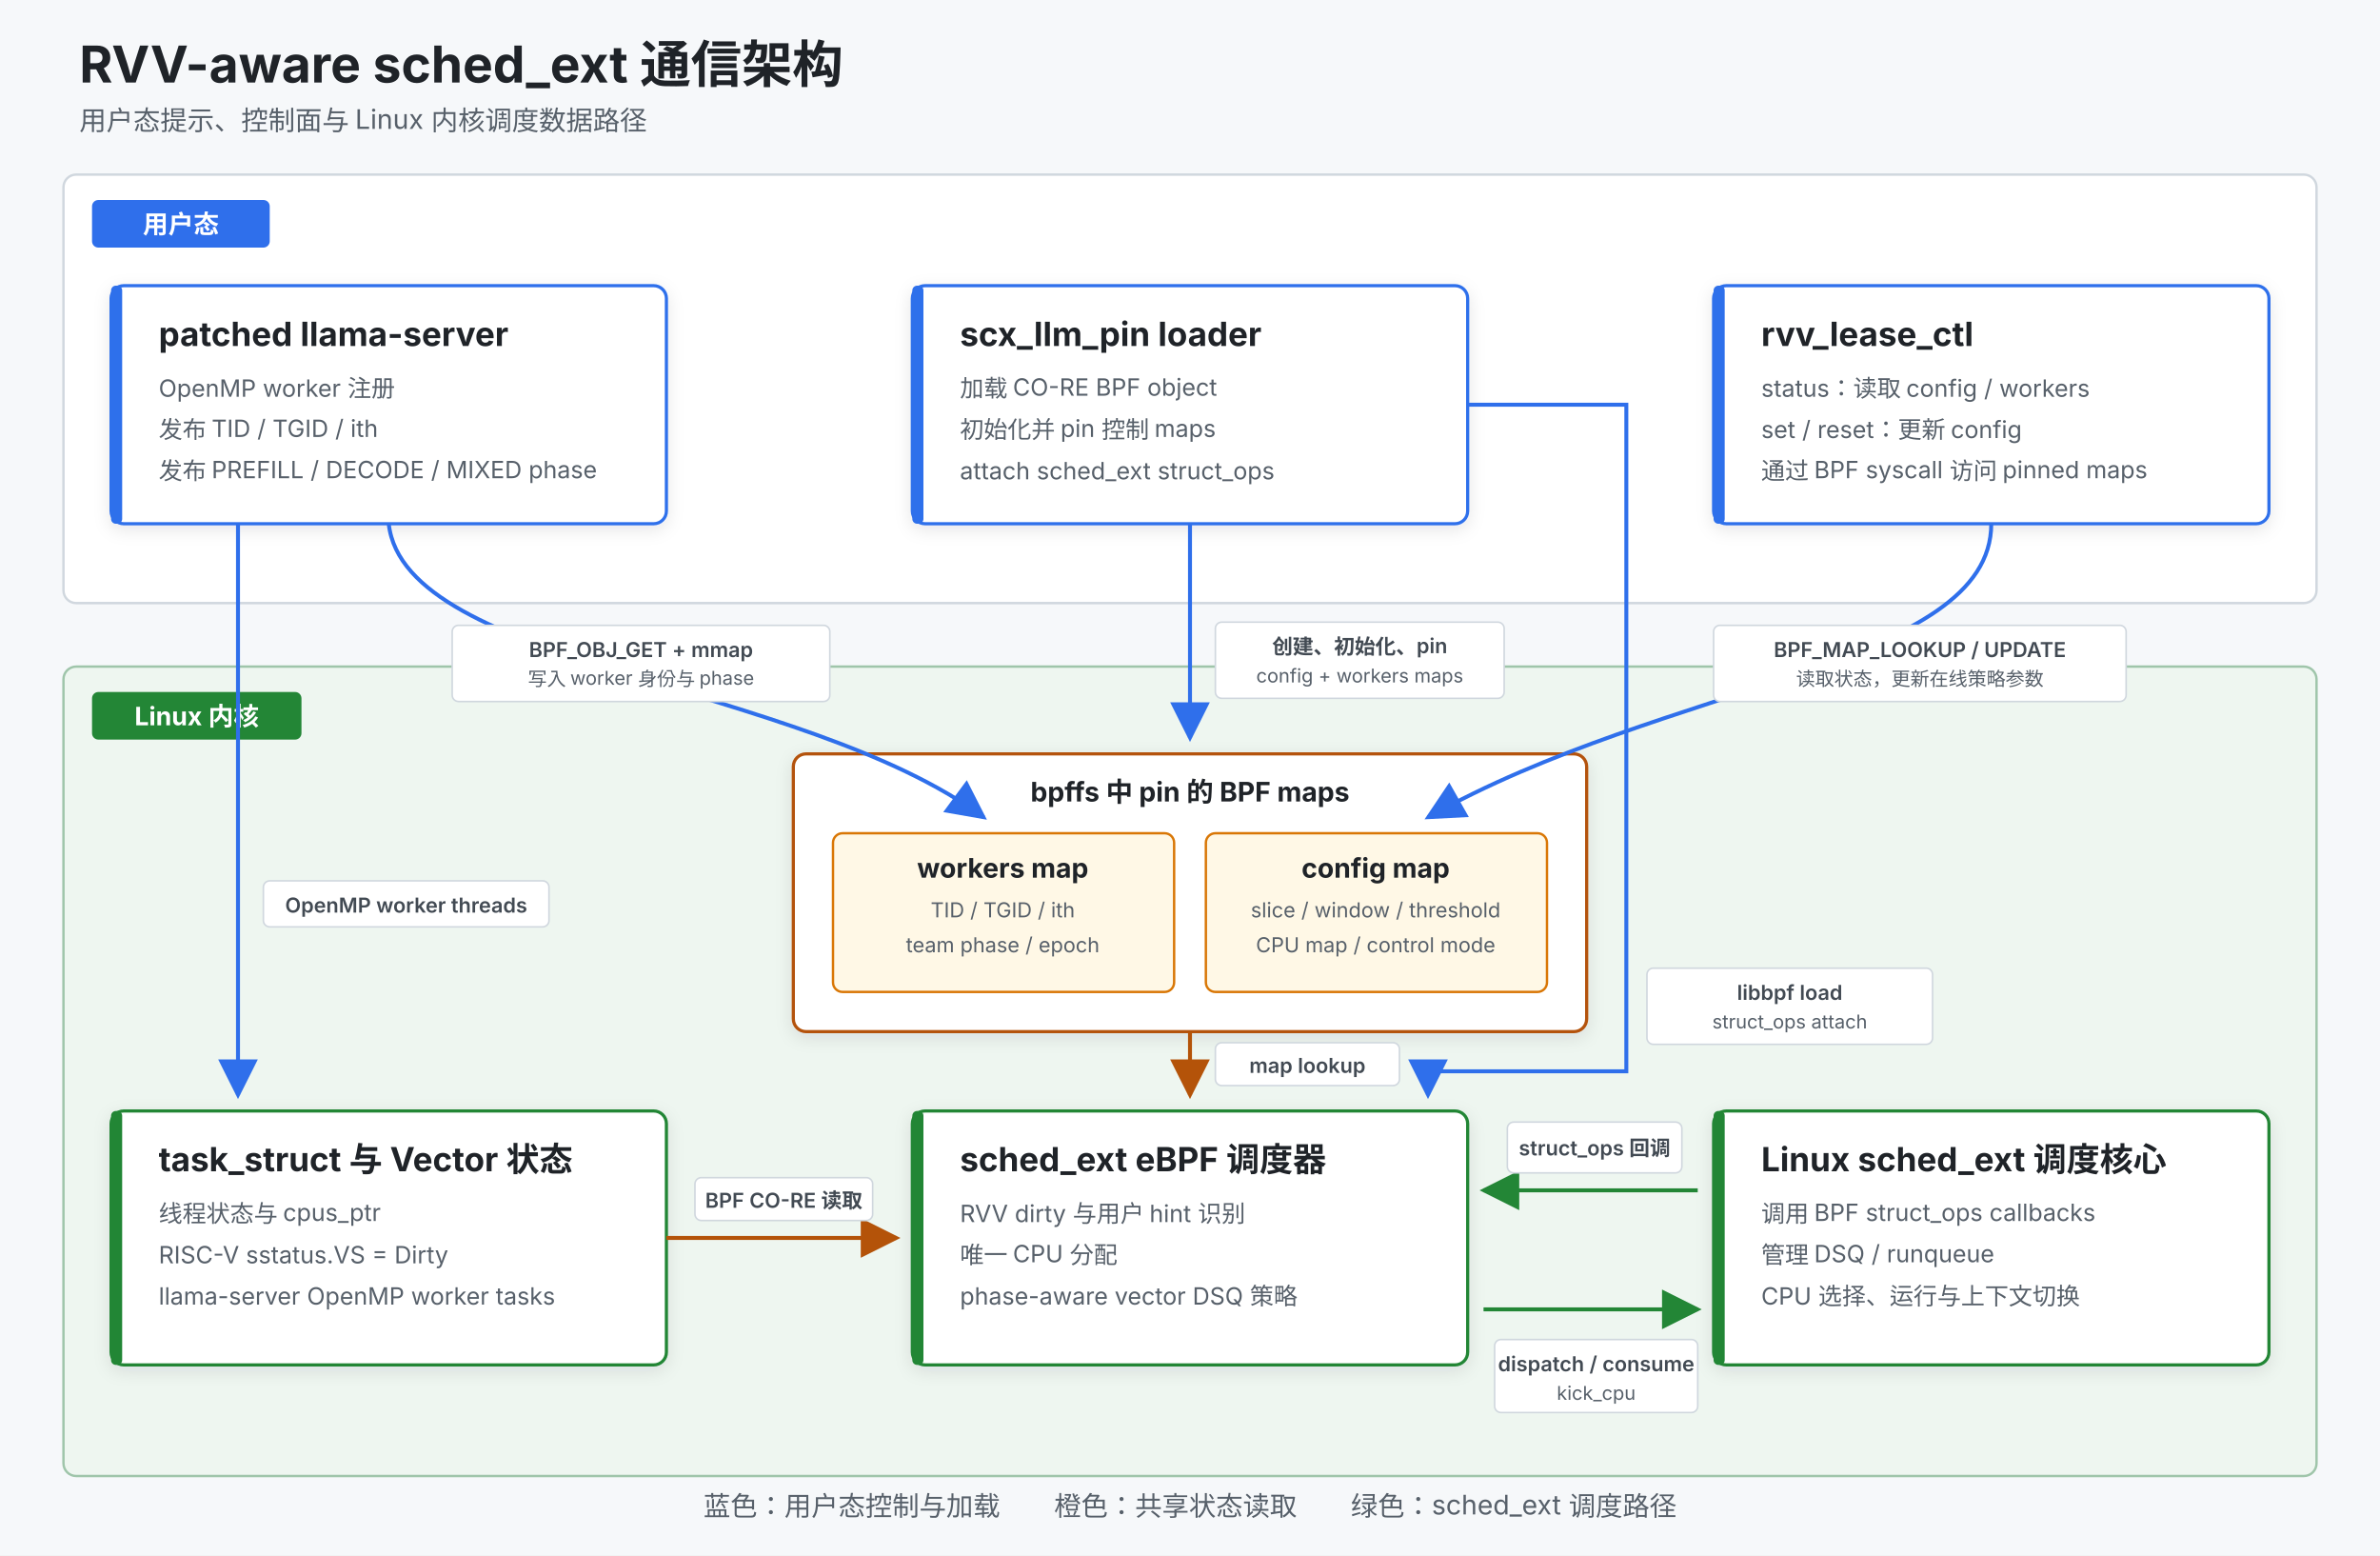
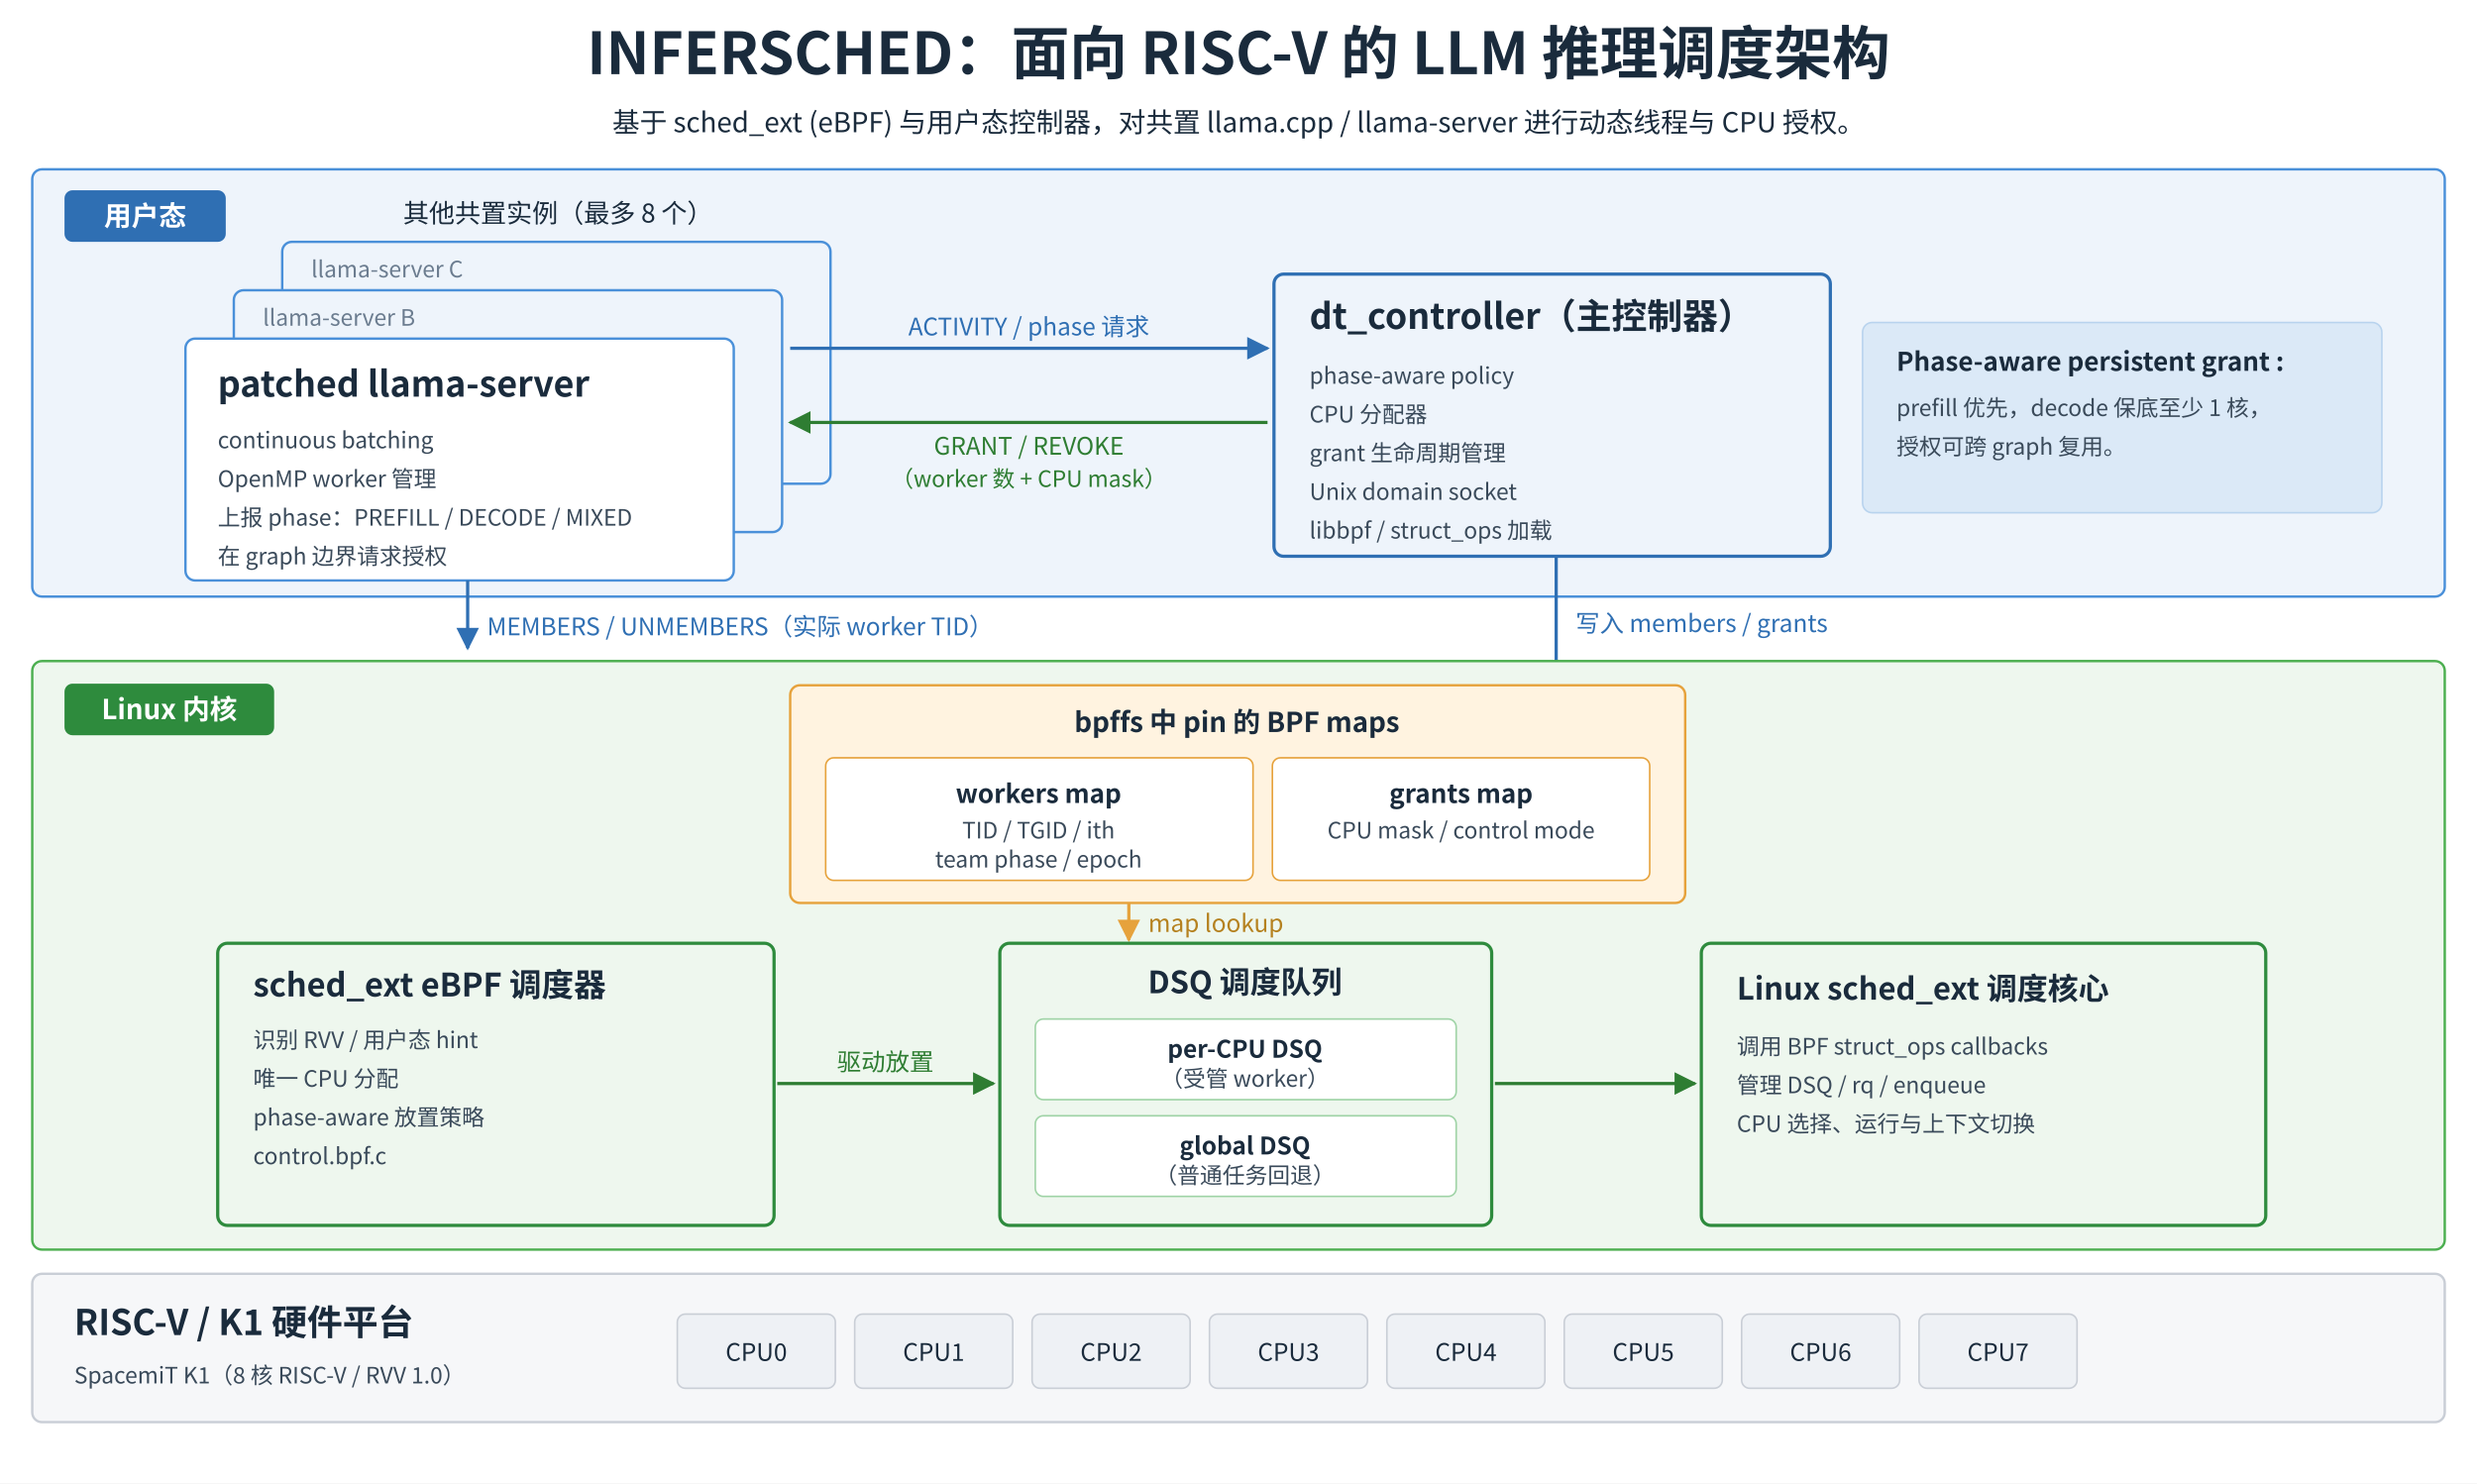
- <svg xmlns="http://www.w3.org/2000/svg" width="1500" height="980" viewBox="0 0 1500 980" role="img" aria-labelledby="title desc">
+ <svg xmlns="http://www.w3.org/2000/svg" viewBox="0 0 1536 920" width="1536" height="920" font-family="'Noto Sans CJK SC','Source Han Sans SC','Microsoft YaHei',sans-serif">
  <defs>
-     <filter id="shadow" x="-10%" y="-10%" width="120%" height="130%">
-       <feDropShadow dx="0" dy="3" stdDeviation="5" flood-color="#1f2328" flood-opacity="0.10" />
-     </filter>
-     <marker id="arrow-blue" markerWidth="10" markerHeight="10" refX="9" refY="5" orient="auto" markerUnits="strokeWidth">
-       <path d="M 0 0 L 10 5 L 0 10 Z" fill="#2f6feb" />
+     <marker id="ab" viewBox="0 0 10 10" refX="9" refY="5" markerWidth="7" markerHeight="7" orient="auto-start-reverse">
+       <path d="M0,0 L10,5 L0,10 z" fill="#2f6fb3" />
    </marker>
-     <marker id="arrow-green" markerWidth="10" markerHeight="10" refX="9" refY="5" orient="auto" markerUnits="strokeWidth">
-       <path d="M 0 0 L 10 5 L 0 10 Z" fill="#238636" />
+     <marker id="ag" viewBox="0 0 10 10" refX="9" refY="5" markerWidth="7" markerHeight="7" orient="auto-start-reverse">
+       <path d="M0,0 L10,5 L0,10 z" fill="#2e7d32" />
    </marker>
-     <marker id="arrow-amber" markerWidth="10" markerHeight="10" refX="9" refY="5" orient="auto" markerUnits="strokeWidth">
-       <path d="M 0 0 L 10 5 L 0 10 Z" fill="#b45309" />
+     <marker id="ao" viewBox="0 0 10 10" refX="9" refY="5" markerWidth="7" markerHeight="7" orient="auto-start-reverse">
+       <path d="M0,0 L10,5 L0,10 z" fill="#e6a23c" />
    </marker>
+     <style>
+       .t  { fill:#1a2b3c; }
+       .h  { font-weight:700; }
+       .sm { font-size:14px; fill:#3a4a5a; }
+       .box-user   { fill:#eef4fb; stroke:#4a90d9; stroke-width:1.5; }
+       .box-kern   { fill:#eef7ee; stroke:#4caf50; stroke-width:1.5; }
+       .box-orange { fill:#fff3e0; stroke:#e6a23c; stroke-width:1.5; }
+       .box-gray   { fill:#f6f7f9; stroke:#c9ced6; stroke-width:1.5; }
+       .chip-blue  { fill:#2f6fb3; }
+       .chip-green { fill:#2e8b3d; }
+       .arw  { stroke:#2f6fb3; stroke-width:2; fill:none; }
+       .arwg { stroke:#2e7d32; stroke-width:2; fill:none; }
+       .arwo { stroke:#e6a23c; stroke-width:2; fill:none; }
+     </style>
  </defs>
-   <style>
-     text { font-family: Inter, "Noto Sans SC", "Microsoft YaHei", Arial, sans-serif; letter-spacing: 0; }
-     .page-title { font-size: 32px; font-weight: 700; fill: #1f2328; }
-     .subtitle { font-size: 17px; fill: #57606a; }
-     .layer-label { font-size: 16px; font-weight: 700; fill: #ffffff; }
-     .node-title { font-size: 21px; font-weight: 700; fill: #1f2328; }
-     .node-line { font-size: 15px; fill: #57606a; }
-     .map-title { font-size: 17px; font-weight: 700; fill: #1f2328; }
-     .map-line { font-size: 13px; fill: #57606a; }
-     .edge-label { font-size: 13px; font-weight: 600; fill: #424a53; }
-     .edge-note { font-size: 12px; fill: #57606a; }
-     .blue-edge { fill: none; stroke: #2f6feb; stroke-width: 2.5; marker-end: url(#arrow-blue); }
-     .green-edge { fill: none; stroke: #238636; stroke-width: 2.5; marker-end: url(#arrow-green); }
-     .amber-edge { fill: none; stroke: #b45309; stroke-width: 2.5; marker-end: url(#arrow-amber); }
-   </style>
-   <rect width="1500" height="980" fill="#f6f8fa" />
-   <text x="50" y="52" class="page-title">RVV-aware sched_ext 通信架构</text>
-   <text x="50" y="82" class="subtitle">用户态提示、控制面与 Linux 内核调度数据路径</text>
-   <rect x="40" y="110" width="1420" height="270" rx="8" fill="#ffffff" stroke="#d0d7de" stroke-width="1.5" />
-   <rect x="58" y="126" width="112" height="30" rx="4" fill="#2f6feb" />
-   <text x="114" y="147" text-anchor="middle" class="layer-label">用户态</text>
-   <rect x="40" y="420" width="1420" height="510" rx="8" fill="#eef6f0" stroke="#9fc5aa" stroke-width="1.5" />
-   <rect x="58" y="436" width="132" height="30" rx="4" fill="#238636" />
-   <text x="124" y="457" text-anchor="middle" class="layer-label">Linux 内核</text>
-   <g filter="url(#shadow)">
-     <rect x="70" y="180" width="350" height="150" rx="8" fill="#ffffff" stroke="#2f6feb" stroke-width="2" />
-     <rect x="70" y="180" width="7" height="150" rx="3" fill="#2f6feb" />
+   <rect x="0" y="0" width="1536" height="920" fill="#ffffff" />
+   <text x="768" y="46" text-anchor="middle" font-size="36" class="h t">INFERSCHED：面向 RISC-V 的 LLM 推理调度架构</text>
+   <text x="768" y="82" text-anchor="middle" font-size="17" class="t">基于 sched_ext (eBPF) 与用户态控制器，对共置 llama.cpp / llama-server 进行动态线程与 CPU 授权。</text>
+   <rect x="20" y="105" width="1496" height="265" rx="6" class="box-user" />
+   <rect x="40" y="118" width="100" height="32" rx="5" class="chip-blue" />
+   <text x="90" y="140" text-anchor="middle" font-size="17" class="h" fill="#ffffff">用户态</text>
+   <text x="250" y="138" font-size="16" class="t">其他共置实例（最多 8 个）</text>
+   <rect x="175" y="150" width="340" height="150" rx="6" class="box-user" />
+   <text x="193" y="172" font-size="14" fill="#6b7c8f">llama-server C</text>
+   <rect x="145" y="180" width="340" height="150" rx="6" class="box-user" />
+   <text x="163" y="202" font-size="14" fill="#6b7c8f">llama-server B</text>
+   <rect x="115" y="210" width="340" height="150" rx="6" fill="#ffffff" stroke="#4a90d9" stroke-width="1.5" />
+   <text x="135" y="246" font-size="22" class="h t">patched llama-server</text>
+   <text x="135" y="278" font-size="15" class="sm">continuous batching</text>
+   <text x="135" y="302" font-size="15" class="sm">OpenMP worker 管理</text>
+   <text x="135" y="326" font-size="15" class="sm">上报 phase：PREFILL / DECODE / MIXED</text>
+   <text x="135" y="350" font-size="15" class="sm">在 graph 边界请求授权</text>
+   <rect x="790" y="170" width="345" height="175" rx="6" fill="#eef4fb" stroke="#2f6fb3" stroke-width="2" />
+   <text x="812" y="204" font-size="22" class="h t">dt_controller（主控制器）</text>
+   <text x="812" y="238" font-size="15" class="sm">phase-aware policy</text>
+   <text x="812" y="262" font-size="15" class="sm">CPU 分配器</text>
+   <text x="812" y="286" font-size="15" class="sm">grant 生命周期管理</text>
+   <text x="812" y="310" font-size="15" class="sm">Unix domain socket</text>
+   <text x="812" y="334" font-size="15" class="sm">libbpf / struct_ops 加载</text>
+   <rect x="1155" y="200" width="322" height="118" rx="6" fill="#dbe9f7" stroke="#b8d3ee" />
+   <text x="1176" y="230" font-size="16" class="h t">Phase-aware persistent grant :</text>
+   <text x="1176" y="258" font-size="15" class="sm">prefill 优先，decode 保底至少 1 核，</text>
+   <text x="1176" y="282" font-size="15" class="sm">授权可跨 graph 复用。</text>
+   <line x1="490" y1="216" x2="786" y2="216" class="arw" marker-end="url(#ab)" />
+   <text x="638" y="208" text-anchor="middle" font-size="15" fill="#2f6fb3">ACTIVITY / phase 请求</text>
+   <line x1="786" y1="262" x2="490" y2="262" class="arwg" marker-end="url(#ag)" />
+   <text x="638" y="282" text-anchor="middle" font-size="15" fill="#2e7d32">GRANT / REVOKE</text>
+   <text x="638" y="302" text-anchor="middle" font-size="14" fill="#2e7d32">（worker 数 + CPU mask）</text>
+   <line x1="290" y1="360" x2="290" y2="402" class="arw" marker-end="url(#ab)" />
+   <text x="302" y="394" font-size="15" fill="#2f6fb3">MEMBERS / UNMEMBERS（实际 worker TID）</text>
+   <line x1="965" y1="345" x2="965" y2="423" class="arw" marker-end="url(#ab)" />
+   <text x="977" y="392" font-size="15" fill="#2f6fb3">写入 members / grants</text>
+   <rect x="20" y="410" width="1496" height="365" rx="6" class="box-kern" />
+   <rect x="40" y="424" width="130" height="32" rx="5" class="chip-green" />
+   <text x="105" y="446" text-anchor="middle" font-size="17" class="h" fill="#ffffff">Linux 内核</text>
+   <rect x="490" y="425" width="555" height="135" rx="6" class="box-orange" />
+   <text x="767" y="454" text-anchor="middle" font-size="17" class="h t">bpffs 中 pin 的 BPF maps</text>
+   <rect x="512" y="470" width="265" height="76" rx="5" fill="#ffffff" stroke="#e6a23c" />
+   <text x="644" y="498" text-anchor="middle" font-size="16" class="h t">workers map</text>
+   <text x="644" y="520" text-anchor="middle" font-size="13" class="sm">TID / TGID / ith</text>
+   <text x="644" y="538" text-anchor="middle" font-size="13" class="sm">team phase / epoch</text>
+   <rect x="789" y="470" width="234" height="76" rx="5" fill="#ffffff" stroke="#e6a23c" />
+   <text x="906" y="498" text-anchor="middle" font-size="16" class="h t">grants map</text>
+   <text x="906" y="520" text-anchor="middle" font-size="13" class="sm">CPU mask / control mode</text>
+   <line x1="700" y1="560" x2="700" y2="583" class="arwo" marker-end="url(#ao)" />
+   <text x="712" y="578" font-size="15" fill="#b5811f">map lookup</text>
+   <rect x="135" y="585" width="345" height="175" rx="6" fill="#eef7ee" stroke="#2e8b3d" stroke-width="2" />
+   <text x="157" y="618" font-size="20" class="h t">sched_ext eBPF 调度器</text>
+   <text x="157" y="650" font-size="15" class="sm">识别 RVV / 用户态 hint</text>
+   <text x="157" y="674" font-size="15" class="sm">唯一 CPU 分配</text>
+   <text x="157" y="698" font-size="15" class="sm">phase-aware 放置策略</text>
+   <text x="157" y="722" font-size="15" class="sm">control.bpf.c</text>
+   <line x1="482" y1="672" x2="616" y2="672" class="arwg" marker-end="url(#ag)" />
+   <text x="549" y="664" text-anchor="middle" font-size="15" fill="#2e7d32">驱动放置</text>
+   <rect x="620" y="585" width="305" height="175" rx="6" fill="#eef7ee" stroke="#2e8b3d" stroke-width="2" />
+   <text x="772" y="616" text-anchor="middle" font-size="19" class="h t">DSQ 调度队列</text>
+   <rect x="642" y="632" width="261" height="50" rx="5" fill="#ffffff" stroke="#9fd3a6" />
+   <text x="772" y="656" text-anchor="middle" font-size="15" class="h t">per-CPU DSQ</text>
+   <text x="772" y="674" text-anchor="middle" font-size="12" class="sm">（受管 worker）</text>
+   <rect x="642" y="692" width="261" height="50" rx="5" fill="#ffffff" stroke="#9fd3a6" />
+   <text x="772" y="716" text-anchor="middle" font-size="15" class="h t">global DSQ</text>
+   <text x="772" y="734" text-anchor="middle" font-size="12" class="sm">（普通任务回退）</text>
+   <line x1="927" y1="672" x2="1051" y2="672" class="arwg" marker-end="url(#ag)" />
+   <rect x="1055" y="585" width="350" height="175" rx="6" fill="#eef7ee" stroke="#2e8b3d" stroke-width="2" />
+   <text x="1077" y="620" font-size="19" class="h t">Linux sched_ext 调度核心</text>
+   <text x="1077" y="654" font-size="15" class="sm">调用 BPF struct_ops callbacks</text>
+   <text x="1077" y="678" font-size="15" class="sm">管理 DSQ / rq / enqueue</text>
+   <text x="1077" y="702" font-size="15" class="sm">CPU 选择、运行与上下文切换</text>
+   <rect x="20" y="790" width="1496" height="92" rx="6" class="box-gray" />
+   <text x="46" y="828" font-size="22" class="h t">RISC-V / K1 硬件平台</text>
+   <text x="46" y="858" font-size="16" class="sm">SpacemiT K1（8 核 RISC-V / RVV 1.0）</text>
+   <g font-size="15" fill="#1a2b3c">
+     <rect x="420" y="815" width="98" height="46" rx="5" fill="#eef1f5" stroke="#c9ced6" />
+     <text x="469" y="844" text-anchor="middle">CPU0</text>
+     <rect x="530" y="815" width="98" height="46" rx="5" fill="#eef1f5" stroke="#c9ced6" />
+     <text x="579" y="844" text-anchor="middle">CPU1</text>
+     <rect x="640" y="815" width="98" height="46" rx="5" fill="#eef1f5" stroke="#c9ced6" />
+     <text x="689" y="844" text-anchor="middle">CPU2</text>
+     <rect x="750" y="815" width="98" height="46" rx="5" fill="#eef1f5" stroke="#c9ced6" />
+     <text x="799" y="844" text-anchor="middle">CPU3</text>
+     <rect x="860" y="815" width="98" height="46" rx="5" fill="#eef1f5" stroke="#c9ced6" />
+     <text x="909" y="844" text-anchor="middle">CPU4</text>
+     <rect x="970" y="815" width="98" height="46" rx="5" fill="#eef1f5" stroke="#c9ced6" />
+     <text x="1019" y="844" text-anchor="middle">CPU5</text>
+     <rect x="1080" y="815" width="98" height="46" rx="5" fill="#eef1f5" stroke="#c9ced6" />
+     <text x="1129" y="844" text-anchor="middle">CPU6</text>
+     <rect x="1190" y="815" width="98" height="46" rx="5" fill="#eef1f5" stroke="#c9ced6" />
+     <text x="1239" y="844" text-anchor="middle">CPU7</text>
  </g>
-   <text x="100" y="218" class="node-title">patched llama-server</text>
-   <text x="100" y="250" class="node-line">OpenMP worker 注册</text>
-   <text x="100" y="276" class="node-line">发布 TID / TGID / ith</text>
-   <text x="100" y="302" class="node-line">发布 PREFILL / DECODE / MIXED phase</text>
-   <g filter="url(#shadow)">
-     <rect x="575" y="180" width="350" height="150" rx="8" fill="#ffffff" stroke="#2f6feb" stroke-width="2" />
-     <rect x="575" y="180" width="7" height="150" rx="3" fill="#2f6feb" />
-   </g>
-   <text x="605" y="218" class="node-title">scx_llm_pin loader</text>
-   <text x="605" y="250" class="node-line">加载 CO-RE BPF object</text>
-   <text x="605" y="276" class="node-line">初始化并 pin 控制 maps</text>
-   <text x="605" y="302" class="node-line">attach sched_ext struct_ops</text>
-   <g filter="url(#shadow)">
-     <rect x="1080" y="180" width="350" height="150" rx="8" fill="#ffffff" stroke="#2f6feb" stroke-width="2" />
-     <rect x="1080" y="180" width="7" height="150" rx="3" fill="#2f6feb" />
-   </g>
-   <text x="1110" y="218" class="node-title">rvv_lease_ctl</text>
-   <text x="1110" y="250" class="node-line">status：读取 config / workers</text>
-   <text x="1110" y="276" class="node-line">set / reset：更新 config</text>
-   <text x="1110" y="302" class="node-line">通过 BPF syscall 访问 pinned maps</text>
-   <g filter="url(#shadow)">
-     <rect x="500" y="475" width="500" height="175" rx="8" fill="#ffffff" stroke="#b45309" stroke-width="2" />
-   </g>
-   <text x="750" y="505" text-anchor="middle" class="map-title">bpffs 中 pin 的 BPF maps</text>
-   <rect x="525" y="525" width="215" height="100" rx="6" fill="#fff8e6" stroke="#d97706" stroke-width="1.5" />
-   <text x="632" y="553" text-anchor="middle" class="map-title">workers map</text>
-   <text x="632" y="578" text-anchor="middle" class="map-line">TID / TGID / ith</text>
-   <text x="632" y="600" text-anchor="middle" class="map-line">team phase / epoch</text>
-   <rect x="760" y="525" width="215" height="100" rx="6" fill="#fff8e6" stroke="#d97706" stroke-width="1.5" />
-   <text x="867" y="553" text-anchor="middle" class="map-title">config map</text>
-   <text x="867" y="578" text-anchor="middle" class="map-line">slice / window / threshold</text>
-   <text x="867" y="600" text-anchor="middle" class="map-line">CPU map / control mode</text>
-   <g filter="url(#shadow)">
-     <rect x="70" y="700" width="350" height="160" rx="8" fill="#ffffff" stroke="#238636" stroke-width="2" />
-     <rect x="70" y="700" width="7" height="160" rx="3" fill="#238636" />
-   </g>
-   <text x="100" y="738" class="node-title">task_struct 与 Vector 状态</text>
-   <text x="100" y="770" class="node-line">线程状态与 cpus_ptr</text>
-   <text x="100" y="796" class="node-line">RISC-V sstatus.VS = Dirty</text>
-   <text x="100" y="822" class="node-line">llama-server OpenMP worker tasks</text>
-   <g filter="url(#shadow)">
-     <rect x="575" y="700" width="350" height="160" rx="8" fill="#ffffff" stroke="#238636" stroke-width="2" />
-     <rect x="575" y="700" width="7" height="160" rx="3" fill="#238636" />
-   </g>
-   <text x="605" y="738" class="node-title">sched_ext eBPF 调度器</text>
-   <text x="605" y="770" class="node-line">RVV dirty 与用户 hint 识别</text>
-   <text x="605" y="796" class="node-line">唯一 CPU 分配</text>
-   <text x="605" y="822" class="node-line">phase-aware vector DSQ 策略</text>
-   <g filter="url(#shadow)">
-     <rect x="1080" y="700" width="350" height="160" rx="8" fill="#ffffff" stroke="#238636" stroke-width="2" />
-     <rect x="1080" y="700" width="7" height="160" rx="3" fill="#238636" />
-   </g>
-   <text x="1110" y="738" class="node-title">Linux sched_ext 调度核心</text>
-   <text x="1110" y="770" class="node-line">调用 BPF struct_ops callbacks</text>
-   <text x="1110" y="796" class="node-line">管理 DSQ / runqueue</text>
-   <text x="1110" y="822" class="node-line">CPU 选择、运行与上下文切换</text>
-   <path d="M 245 330 C 255 420, 505 430, 620 515" class="blue-edge" />
-   <rect x="285" y="394" width="238" height="48" rx="4" fill="#ffffff" stroke="#d0d7de" />
-   <text x="404" y="414" text-anchor="middle" class="edge-label">BPF_OBJ_GET + mmap</text>
-   <text x="404" y="432" text-anchor="middle" class="edge-note">写入 worker 身份与 phase</text>
-   <path d="M 150 330 L 150 690" class="blue-edge" />
-   <rect x="166" y="555" width="180" height="29" rx="4" fill="#ffffff" stroke="#d0d7de" />
-   <text x="256" y="575" text-anchor="middle" class="edge-label">OpenMP worker threads</text>
-   <path d="M 750 330 L 750 465" class="blue-edge" />
-   <rect x="766" y="392" width="182" height="48" rx="4" fill="#ffffff" stroke="#d0d7de" />
-   <text x="857" y="412" text-anchor="middle" class="edge-label">创建、初始化、pin</text>
-   <text x="857" y="430" text-anchor="middle" class="edge-note">config + workers maps</text>
-   <path d="M 1255 330 C 1255 420, 1050 430, 900 515" class="blue-edge" />
-   <rect x="1080" y="394" width="260" height="48" rx="4" fill="#ffffff" stroke="#d0d7de" />
-   <text x="1210" y="414" text-anchor="middle" class="edge-label">BPF_MAP_LOOKUP / UPDATE</text>
-   <text x="1210" y="432" text-anchor="middle" class="edge-note">读取状态，更新在线策略参数</text>
-   <path d="M 925 255 L 1025 255 L 1025 675 L 900 675 L 900 690" class="blue-edge" />
-   <rect x="1038" y="610" width="180" height="48" rx="4" fill="#ffffff" stroke="#d0d7de" />
-   <text x="1128" y="630" text-anchor="middle" class="edge-label">libbpf load</text>
-   <text x="1128" y="648" text-anchor="middle" class="edge-note">struct_ops attach</text>
-   <path d="M 750 650 L 750 690" class="amber-edge" />
-   <rect x="766" y="657" width="116" height="27" rx="4" fill="#ffffff" stroke="#d0d7de" />
-   <text x="824" y="676" text-anchor="middle" class="edge-label">map lookup</text>
-   <path d="M 420 780 L 565 780" class="amber-edge" />
-   <rect x="438" y="742" width="112" height="27" rx="4" fill="#ffffff" stroke="#d0d7de" />
-   <text x="494" y="761" text-anchor="middle" class="edge-label">BPF CO-RE 读取</text>
-   <path d="M 1070 750 L 935 750" class="green-edge" />
-   <rect x="950" y="707" width="110" height="32" rx="4" fill="#ffffff" stroke="#d0d7de" />
-   <text x="1005" y="728" text-anchor="middle" class="edge-label">struct_ops 回调</text>
-   <path d="M 935 825 L 1070 825" class="green-edge" />
-   <rect x="942" y="844" width="128" height="46" rx="4" fill="#ffffff" stroke="#d0d7de" />
-   <text x="1006" y="864" text-anchor="middle" class="edge-label">dispatch / consume</text>
-   <text x="1006" y="882" text-anchor="middle" class="edge-note">kick_cpu</text>
-   <text x="750" y="955" text-anchor="middle" class="subtitle">蓝色：用户态控制与加载　　橙色：共享状态读取　　绿色：sched_ext 调度路径</text>
</svg>
